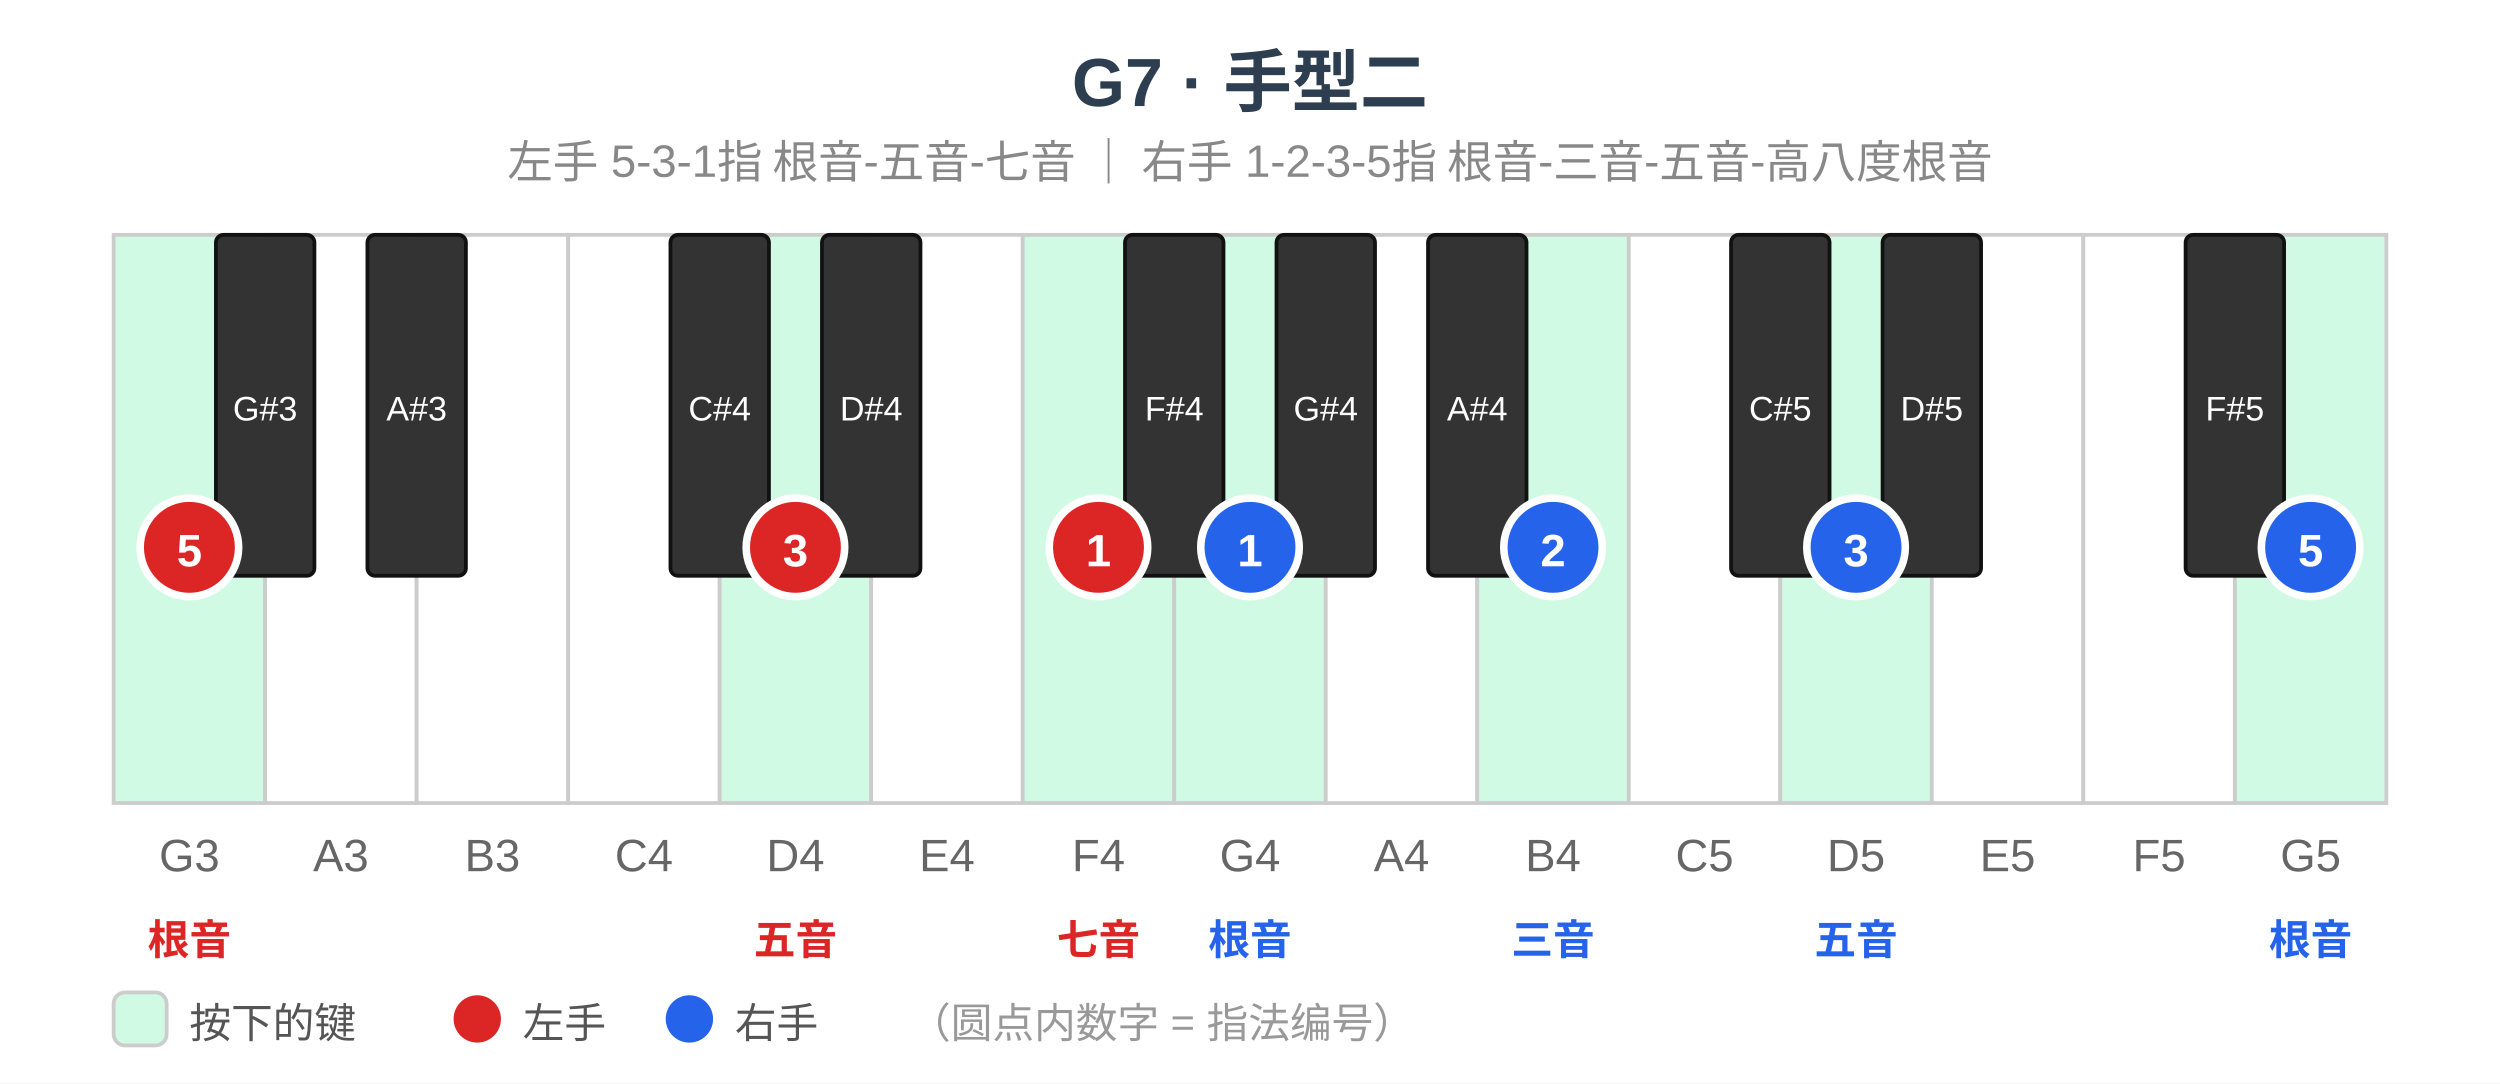
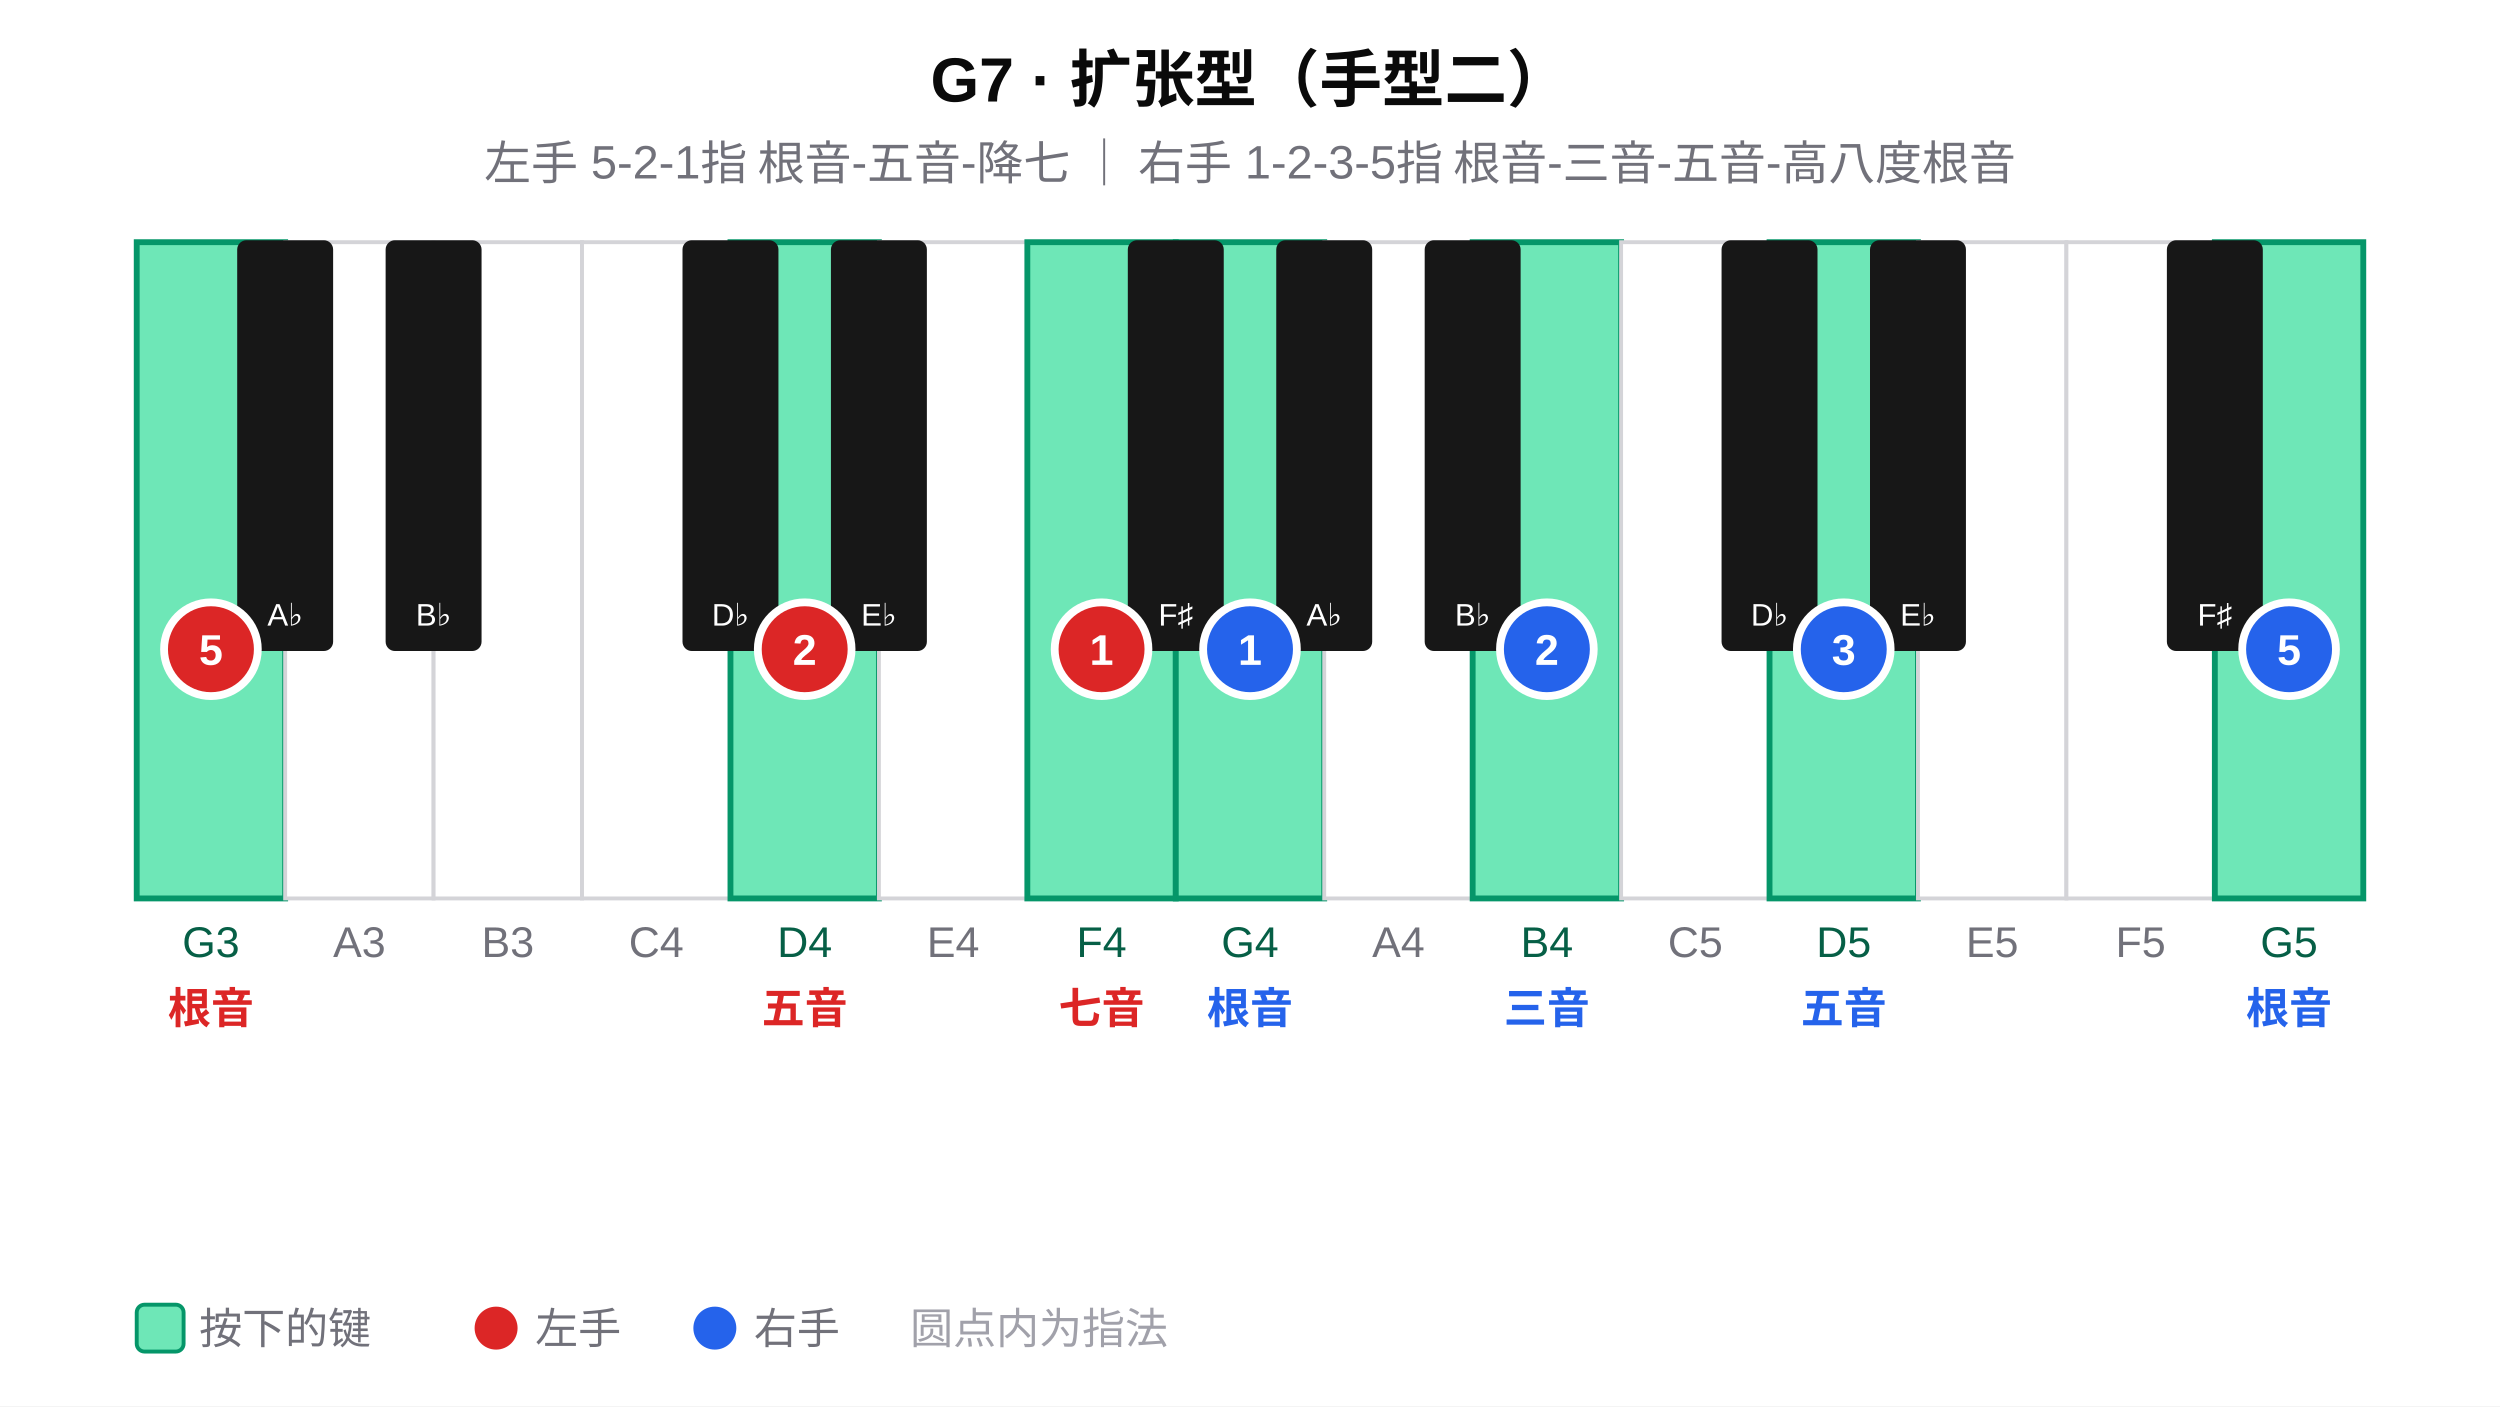
- <svg xmlns="http://www.w3.org/2000/svg" viewBox="0 0 660 286" width="660" height="286">
-   <rect width="660" height="286" fill="#ffffff" />
-   <text x="330.0" y="28" text-anchor="middle" font-family="Arial,sans-serif" font-size="18" font-weight="bold" fill="#2c3e50">G7 · 手型二</text>
-   <text x="330.0" y="47" text-anchor="middle" font-family="Arial,sans-serif" font-size="12" fill="#888">左手 5-3-1指 根音-五音-七音 ｜ 右手 1-2-3-5指 根音-三音-五音-高八度根音</text>
-   <rect x="30.0" y="62" width="40" height="150" fill="#d1fae5" stroke="#ccc" stroke-width="1" />
-   <text x="50.0" y="230" text-anchor="middle" font-family="Arial,sans-serif" font-size="12" fill="#666">G3</text>
-   <rect x="70.0" y="62" width="40" height="150" fill="white" stroke="#ccc" stroke-width="1" />
-   <text x="90.0" y="230" text-anchor="middle" font-family="Arial,sans-serif" font-size="12" fill="#666">A3</text>
-   <rect x="110.0" y="62" width="40" height="150" fill="white" stroke="#ccc" stroke-width="1" />
-   <text x="130.0" y="230" text-anchor="middle" font-family="Arial,sans-serif" font-size="12" fill="#666">B3</text>
-   <rect x="150.0" y="62" width="40" height="150" fill="white" stroke="#ccc" stroke-width="1" />
-   <text x="170.0" y="230" text-anchor="middle" font-family="Arial,sans-serif" font-size="12" fill="#666">C4</text>
-   <rect x="190.0" y="62" width="40" height="150" fill="#d1fae5" stroke="#ccc" stroke-width="1" />
-   <text x="210.0" y="230" text-anchor="middle" font-family="Arial,sans-serif" font-size="12" fill="#666">D4</text>
-   <rect x="230.0" y="62" width="40" height="150" fill="white" stroke="#ccc" stroke-width="1" />
-   <text x="250.0" y="230" text-anchor="middle" font-family="Arial,sans-serif" font-size="12" fill="#666">E4</text>
-   <rect x="270.0" y="62" width="40" height="150" fill="#d1fae5" stroke="#ccc" stroke-width="1" />
-   <text x="290.0" y="230" text-anchor="middle" font-family="Arial,sans-serif" font-size="12" fill="#666">F4</text>
-   <rect x="310.0" y="62" width="40" height="150" fill="#d1fae5" stroke="#ccc" stroke-width="1" />
-   <text x="330.0" y="230" text-anchor="middle" font-family="Arial,sans-serif" font-size="12" fill="#666">G4</text>
-   <rect x="350.0" y="62" width="40" height="150" fill="white" stroke="#ccc" stroke-width="1" />
-   <text x="370.0" y="230" text-anchor="middle" font-family="Arial,sans-serif" font-size="12" fill="#666">A4</text>
-   <rect x="390.0" y="62" width="40" height="150" fill="#d1fae5" stroke="#ccc" stroke-width="1" />
-   <text x="410.0" y="230" text-anchor="middle" font-family="Arial,sans-serif" font-size="12" fill="#666">B4</text>
-   <rect x="430.0" y="62" width="40" height="150" fill="white" stroke="#ccc" stroke-width="1" />
-   <text x="450.0" y="230" text-anchor="middle" font-family="Arial,sans-serif" font-size="12" fill="#666">C5</text>
-   <rect x="470.0" y="62" width="40" height="150" fill="#d1fae5" stroke="#ccc" stroke-width="1" />
-   <text x="490.0" y="230" text-anchor="middle" font-family="Arial,sans-serif" font-size="12" fill="#666">D5</text>
-   <rect x="510.0" y="62" width="40" height="150" fill="white" stroke="#ccc" stroke-width="1" />
-   <text x="530.0" y="230" text-anchor="middle" font-family="Arial,sans-serif" font-size="12" fill="#666">E5</text>
-   <rect x="550.0" y="62" width="40" height="150" fill="white" stroke="#ccc" stroke-width="1" />
-   <text x="570.0" y="230" text-anchor="middle" font-family="Arial,sans-serif" font-size="12" fill="#666">F5</text>
-   <rect x="590.0" y="62" width="40" height="150" fill="#d1fae5" stroke="#ccc" stroke-width="1" />
-   <text x="610.0" y="230" text-anchor="middle" font-family="Arial,sans-serif" font-size="12" fill="#666">G5</text>
-   <rect x="57.0" y="62" width="26" height="90" fill="#333" stroke="#111" stroke-width="1" rx="2" />
-   <text x="70.0" y="111.0" text-anchor="middle" font-family="Arial,sans-serif" font-size="9" fill="#fff">G#3</text>
-   <rect x="97.0" y="62" width="26" height="90" fill="#333" stroke="#111" stroke-width="1" rx="2" />
-   <text x="110.0" y="111.0" text-anchor="middle" font-family="Arial,sans-serif" font-size="9" fill="#fff">A#3</text>
-   <rect x="177.0" y="62" width="26" height="90" fill="#333" stroke="#111" stroke-width="1" rx="2" />
-   <text x="190.0" y="111.0" text-anchor="middle" font-family="Arial,sans-serif" font-size="9" fill="#fff">C#4</text>
-   <rect x="217.0" y="62" width="26" height="90" fill="#333" stroke="#111" stroke-width="1" rx="2" />
-   <text x="230.0" y="111.0" text-anchor="middle" font-family="Arial,sans-serif" font-size="9" fill="#fff">D#4</text>
-   <rect x="297.0" y="62" width="26" height="90" fill="#333" stroke="#111" stroke-width="1" rx="2" />
-   <text x="310.0" y="111.0" text-anchor="middle" font-family="Arial,sans-serif" font-size="9" fill="#fff">F#4</text>
-   <rect x="337.0" y="62" width="26" height="90" fill="#333" stroke="#111" stroke-width="1" rx="2" />
-   <text x="350.0" y="111.0" text-anchor="middle" font-family="Arial,sans-serif" font-size="9" fill="#fff">G#4</text>
-   <rect x="377.0" y="62" width="26" height="90" fill="#333" stroke="#111" stroke-width="1" rx="2" />
-   <text x="390.0" y="111.0" text-anchor="middle" font-family="Arial,sans-serif" font-size="9" fill="#fff">A#4</text>
-   <rect x="457.0" y="62" width="26" height="90" fill="#333" stroke="#111" stroke-width="1" rx="2" />
-   <text x="470.0" y="111.0" text-anchor="middle" font-family="Arial,sans-serif" font-size="9" fill="#fff">C#5</text>
-   <rect x="497.0" y="62" width="26" height="90" fill="#333" stroke="#111" stroke-width="1" rx="2" />
-   <text x="510.0" y="111.0" text-anchor="middle" font-family="Arial,sans-serif" font-size="9" fill="#fff">D#5</text>
-   <rect x="577.0" y="62" width="26" height="90" fill="#333" stroke="#111" stroke-width="1" rx="2" />
-   <text x="590.0" y="111.0" text-anchor="middle" font-family="Arial,sans-serif" font-size="9" fill="#fff">F#5</text>
-   <circle cx="50.0" cy="144.5" r="13" fill="#dc2626" stroke="white" stroke-width="2" />
-   <text x="50.0" y="149.5" text-anchor="middle" font-family="Arial,sans-serif" font-size="12" font-weight="bold" fill="white">5</text>
-   <text x="50.0" y="252" text-anchor="middle" font-family="Arial,sans-serif" font-size="11" font-weight="bold" fill="#dc2626">根音</text>
-   <circle cx="210.0" cy="144.5" r="13" fill="#dc2626" stroke="white" stroke-width="2" />
-   <text x="210.0" y="149.5" text-anchor="middle" font-family="Arial,sans-serif" font-size="12" font-weight="bold" fill="white">3</text>
-   <text x="210.0" y="252" text-anchor="middle" font-family="Arial,sans-serif" font-size="11" font-weight="bold" fill="#dc2626">五音</text>
-   <circle cx="290.0" cy="144.5" r="13" fill="#dc2626" stroke="white" stroke-width="2" />
-   <text x="290.0" y="149.5" text-anchor="middle" font-family="Arial,sans-serif" font-size="12" font-weight="bold" fill="white">1</text>
-   <text x="290.0" y="252" text-anchor="middle" font-family="Arial,sans-serif" font-size="11" font-weight="bold" fill="#dc2626">七音</text>
-   <circle cx="330.0" cy="144.5" r="13" fill="#2563eb" stroke="white" stroke-width="2" />
-   <text x="330.0" y="149.5" text-anchor="middle" font-family="Arial,sans-serif" font-size="12" font-weight="bold" fill="white">1</text>
-   <text x="330.0" y="252" text-anchor="middle" font-family="Arial,sans-serif" font-size="11" font-weight="bold" fill="#2563eb">根音</text>
-   <circle cx="410.0" cy="144.5" r="13" fill="#2563eb" stroke="white" stroke-width="2" />
-   <text x="410.0" y="149.5" text-anchor="middle" font-family="Arial,sans-serif" font-size="12" font-weight="bold" fill="white">2</text>
-   <text x="410.0" y="252" text-anchor="middle" font-family="Arial,sans-serif" font-size="11" font-weight="bold" fill="#2563eb">三音</text>
-   <circle cx="490.0" cy="144.5" r="13" fill="#2563eb" stroke="white" stroke-width="2" />
-   <text x="490.0" y="149.5" text-anchor="middle" font-family="Arial,sans-serif" font-size="12" font-weight="bold" fill="white">3</text>
-   <text x="490.0" y="252" text-anchor="middle" font-family="Arial,sans-serif" font-size="11" font-weight="bold" fill="#2563eb">五音</text>
-   <circle cx="610.0" cy="144.5" r="13" fill="#2563eb" stroke="white" stroke-width="2" />
-   <text x="610.0" y="149.5" text-anchor="middle" font-family="Arial,sans-serif" font-size="12" font-weight="bold" fill="white">5</text>
-   <text x="610.0" y="252" text-anchor="middle" font-family="Arial,sans-serif" font-size="11" font-weight="bold" fill="#2563eb">根音</text>
-   <rect x="30.0" y="262" width="14" height="14" rx="3" fill="#d1fae5" stroke="#ccc" stroke-width="1" />
-   <text x="50.0" y="274" font-family="Arial,sans-serif" font-size="11" fill="#555">按下的键</text>
-   <circle cx="126.0" cy="269" r="7" fill="#dc2626" stroke="white" stroke-width="1.5" />
-   <text x="138.0" y="274" font-family="Arial,sans-serif" font-size="11" fill="#555">左手</text>
-   <circle cx="182.0" cy="269" r="7" fill="#2563eb" stroke="white" stroke-width="1.5" />
-   <text x="194.0" y="274" font-family="Arial,sans-serif" font-size="11" fill="#555">右手</text>
-   <text x="240.0" y="274" font-family="Arial,sans-serif" font-size="11" fill="#999">（圆点内数字 = 指法编号）</text>
+ <svg xmlns="http://www.w3.org/2000/svg" viewBox="0 0 640 360" width="640" height="360">
+   <rect width="640" height="360" fill="#FFFFFF" />
+   <text x="320.0" y="26" text-anchor="middle" font-family="Arial, Helvetica, sans-serif" font-size="16" font-weight="bold" fill="#0A0A0A">G7 · 扩张型（手型二）</text>
+   <text x="320.0" y="46" text-anchor="middle" font-family="Arial, Helvetica, sans-serif" font-size="12" fill="#71717A">左手 5-2-1指 根音-五音-降七 ｜ 右手 1-2-3-5指 根音-三音-五音-高八度根音</text>
+   <rect x="35.00" y="62.00" width="38.00" height="168.00" rx="0" ry="0" fill="#6EE7B7" stroke="#059669" stroke-width="1.5" />
+   <text x="54.00" y="245.00" text-anchor="middle" font-family="Arial, Helvetica, sans-serif" font-size="11" fill="#065F46">G3</text>
+   <rect x="73.00" y="62.00" width="38.00" height="168.00" rx="0" ry="0" fill="#FFFFFF" stroke="#D4D4D8" stroke-width="1" />
+   <text x="92.00" y="245.00" text-anchor="middle" font-family="Arial, Helvetica, sans-serif" font-size="11" fill="#71717A">A3</text>
+   <rect x="111.00" y="62.00" width="38.00" height="168.00" rx="0" ry="0" fill="#FFFFFF" stroke="#D4D4D8" stroke-width="1" />
+   <text x="130.00" y="245.00" text-anchor="middle" font-family="Arial, Helvetica, sans-serif" font-size="11" fill="#71717A">B3</text>
+   <rect x="149.00" y="62.00" width="38.00" height="168.00" rx="0" ry="0" fill="#FFFFFF" stroke="#D4D4D8" stroke-width="1" />
+   <text x="168.00" y="245.00" text-anchor="middle" font-family="Arial, Helvetica, sans-serif" font-size="11" fill="#71717A">C4</text>
+   <rect x="187.00" y="62.00" width="38.00" height="168.00" rx="0" ry="0" fill="#6EE7B7" stroke="#059669" stroke-width="1.5" />
+   <text x="206.00" y="245.00" text-anchor="middle" font-family="Arial, Helvetica, sans-serif" font-size="11" fill="#065F46">D4</text>
+   <rect x="225.00" y="62.00" width="38.00" height="168.00" rx="0" ry="0" fill="#FFFFFF" stroke="#D4D4D8" stroke-width="1" />
+   <text x="244.00" y="245.00" text-anchor="middle" font-family="Arial, Helvetica, sans-serif" font-size="11" fill="#71717A">E4</text>
+   <rect x="263.00" y="62.00" width="38.00" height="168.00" rx="0" ry="0" fill="#6EE7B7" stroke="#059669" stroke-width="1.5" />
+   <text x="282.00" y="245.00" text-anchor="middle" font-family="Arial, Helvetica, sans-serif" font-size="11" fill="#065F46">F4</text>
+   <rect x="301.00" y="62.00" width="38.00" height="168.00" rx="0" ry="0" fill="#6EE7B7" stroke="#059669" stroke-width="1.5" />
+   <text x="320.00" y="245.00" text-anchor="middle" font-family="Arial, Helvetica, sans-serif" font-size="11" fill="#065F46">G4</text>
+   <rect x="339.00" y="62.00" width="38.00" height="168.00" rx="0" ry="0" fill="#FFFFFF" stroke="#D4D4D8" stroke-width="1" />
+   <text x="358.00" y="245.00" text-anchor="middle" font-family="Arial, Helvetica, sans-serif" font-size="11" fill="#71717A">A4</text>
+   <rect x="377.00" y="62.00" width="38.00" height="168.00" rx="0" ry="0" fill="#6EE7B7" stroke="#059669" stroke-width="1.5" />
+   <text x="396.00" y="245.00" text-anchor="middle" font-family="Arial, Helvetica, sans-serif" font-size="11" fill="#065F46">B4</text>
+   <rect x="415.00" y="62.00" width="38.00" height="168.00" rx="0" ry="0" fill="#FFFFFF" stroke="#D4D4D8" stroke-width="1" />
+   <text x="434.00" y="245.00" text-anchor="middle" font-family="Arial, Helvetica, sans-serif" font-size="11" fill="#71717A">C5</text>
+   <rect x="453.00" y="62.00" width="38.00" height="168.00" rx="0" ry="0" fill="#6EE7B7" stroke="#059669" stroke-width="1.5" />
+   <text x="472.00" y="245.00" text-anchor="middle" font-family="Arial, Helvetica, sans-serif" font-size="11" fill="#065F46">D5</text>
+   <rect x="491.00" y="62.00" width="38.00" height="168.00" rx="0" ry="0" fill="#FFFFFF" stroke="#D4D4D8" stroke-width="1" />
+   <text x="510.00" y="245.00" text-anchor="middle" font-family="Arial, Helvetica, sans-serif" font-size="11" fill="#71717A">E5</text>
+   <rect x="529.00" y="62.00" width="38.00" height="168.00" rx="0" ry="0" fill="#FFFFFF" stroke="#D4D4D8" stroke-width="1" />
+   <text x="548.00" y="245.00" text-anchor="middle" font-family="Arial, Helvetica, sans-serif" font-size="11" fill="#71717A">F5</text>
+   <rect x="567.00" y="62.00" width="38.00" height="168.00" rx="0" ry="0" fill="#6EE7B7" stroke="#059669" stroke-width="1.5" />
+   <text x="586.00" y="245.00" text-anchor="middle" font-family="Arial, Helvetica, sans-serif" font-size="11" fill="#065F46">G5</text>
+   <rect x="61.22" y="62.00" width="23.56" height="104.16" rx="1.88" fill="#171717" stroke="#171717" stroke-width="1" />
+   <text x="73.00" y="160.16" text-anchor="middle" font-family="Arial, Helvetica, sans-serif" font-size="8" fill="#FFFFFF">A♭</text>
+   <rect x="99.22" y="62.00" width="23.56" height="104.16" rx="1.88" fill="#171717" stroke="#171717" stroke-width="1" />
+   <text x="111.00" y="160.16" text-anchor="middle" font-family="Arial, Helvetica, sans-serif" font-size="8" fill="#FFFFFF">B♭</text>
+   <rect x="175.22" y="62.00" width="23.56" height="104.16" rx="1.88" fill="#171717" stroke="#171717" stroke-width="1" />
+   <text x="187.00" y="160.16" text-anchor="middle" font-family="Arial, Helvetica, sans-serif" font-size="8" fill="#FFFFFF">D♭</text>
+   <rect x="213.22" y="62.00" width="23.56" height="104.16" rx="1.88" fill="#171717" stroke="#171717" stroke-width="1" />
+   <text x="225.00" y="160.16" text-anchor="middle" font-family="Arial, Helvetica, sans-serif" font-size="8" fill="#FFFFFF">E♭</text>
+   <rect x="289.22" y="62.00" width="23.56" height="104.16" rx="1.88" fill="#171717" stroke="#171717" stroke-width="1" />
+   <text x="301.00" y="160.16" text-anchor="middle" font-family="Arial, Helvetica, sans-serif" font-size="8" fill="#FFFFFF">F♯</text>
+   <rect x="327.22" y="62.00" width="23.56" height="104.16" rx="1.88" fill="#171717" stroke="#171717" stroke-width="1" />
+   <text x="339.00" y="160.16" text-anchor="middle" font-family="Arial, Helvetica, sans-serif" font-size="8" fill="#FFFFFF">A♭</text>
+   <rect x="365.22" y="62.00" width="23.56" height="104.16" rx="1.88" fill="#171717" stroke="#171717" stroke-width="1" />
+   <text x="377.00" y="160.16" text-anchor="middle" font-family="Arial, Helvetica, sans-serif" font-size="8" fill="#FFFFFF">B♭</text>
+   <rect x="441.22" y="62.00" width="23.56" height="104.16" rx="1.88" fill="#171717" stroke="#171717" stroke-width="1" />
+   <text x="453.00" y="160.16" text-anchor="middle" font-family="Arial, Helvetica, sans-serif" font-size="8" fill="#FFFFFF">D♭</text>
+   <rect x="479.22" y="62.00" width="23.56" height="104.16" rx="1.88" fill="#171717" stroke="#171717" stroke-width="1" />
+   <text x="491.00" y="160.16" text-anchor="middle" font-family="Arial, Helvetica, sans-serif" font-size="8" fill="#FFFFFF">E♭</text>
+   <rect x="555.22" y="62.00" width="23.56" height="104.16" rx="1.88" fill="#171717" stroke="#171717" stroke-width="1" />
+   <text x="567.00" y="160.16" text-anchor="middle" font-family="Arial, Helvetica, sans-serif" font-size="8" fill="#FFFFFF">F♯</text>
+   <circle cx="54.0" cy="166.2" r="12" fill="#DC2626" stroke="#FFFFFF" stroke-width="2" />
+   <text x="54.0" y="170.2" text-anchor="middle" font-family="Arial, Helvetica, sans-serif" font-size="11" font-weight="bold" fill="#FFFFFF">5</text>
+   <text x="54.0" y="262" text-anchor="middle" font-family="Arial, Helvetica, sans-serif" font-size="11" font-weight="bold" fill="#DC2626">根音</text>
+   <circle cx="206.0" cy="166.2" r="12" fill="#DC2626" stroke="#FFFFFF" stroke-width="2" />
+   <text x="206.0" y="170.2" text-anchor="middle" font-family="Arial, Helvetica, sans-serif" font-size="11" font-weight="bold" fill="#FFFFFF">2</text>
+   <text x="206.0" y="262" text-anchor="middle" font-family="Arial, Helvetica, sans-serif" font-size="11" font-weight="bold" fill="#DC2626">五音</text>
+   <circle cx="282.0" cy="166.2" r="12" fill="#DC2626" stroke="#FFFFFF" stroke-width="2" />
+   <text x="282.0" y="170.2" text-anchor="middle" font-family="Arial, Helvetica, sans-serif" font-size="11" font-weight="bold" fill="#FFFFFF">1</text>
+   <text x="282.0" y="262" text-anchor="middle" font-family="Arial, Helvetica, sans-serif" font-size="11" font-weight="bold" fill="#DC2626">七音</text>
+   <circle cx="320.0" cy="166.2" r="12" fill="#2563EB" stroke="#FFFFFF" stroke-width="2" />
+   <text x="320.0" y="170.2" text-anchor="middle" font-family="Arial, Helvetica, sans-serif" font-size="11" font-weight="bold" fill="#FFFFFF">1</text>
+   <text x="320.0" y="262" text-anchor="middle" font-family="Arial, Helvetica, sans-serif" font-size="11" font-weight="bold" fill="#2563EB">根音</text>
+   <circle cx="396.0" cy="166.2" r="12" fill="#2563EB" stroke="#FFFFFF" stroke-width="2" />
+   <text x="396.0" y="170.2" text-anchor="middle" font-family="Arial, Helvetica, sans-serif" font-size="11" font-weight="bold" fill="#FFFFFF">2</text>
+   <text x="396.0" y="262" text-anchor="middle" font-family="Arial, Helvetica, sans-serif" font-size="11" font-weight="bold" fill="#2563EB">三音</text>
+   <circle cx="472.0" cy="166.2" r="12" fill="#2563EB" stroke="#FFFFFF" stroke-width="2" />
+   <text x="472.0" y="170.2" text-anchor="middle" font-family="Arial, Helvetica, sans-serif" font-size="11" font-weight="bold" fill="#FFFFFF">3</text>
+   <text x="472.0" y="262" text-anchor="middle" font-family="Arial, Helvetica, sans-serif" font-size="11" font-weight="bold" fill="#2563EB">五音</text>
+   <circle cx="586.0" cy="166.2" r="12" fill="#2563EB" stroke="#FFFFFF" stroke-width="2" />
+   <text x="586.0" y="170.2" text-anchor="middle" font-family="Arial, Helvetica, sans-serif" font-size="11" font-weight="bold" fill="#FFFFFF">5</text>
+   <text x="586.0" y="262" text-anchor="middle" font-family="Arial, Helvetica, sans-serif" font-size="11" font-weight="bold" fill="#2563EB">根音</text>
+   <rect x="35.0" y="334" width="12" height="12" rx="2" fill="#6EE7B7" stroke="#059669" stroke-width="1" />
+   <text x="51.0" y="344" font-family="Arial, Helvetica, sans-serif" font-size="11" fill="#71717A">按下的键</text>
+   <circle cx="127.0" cy="340" r="6" fill="#DC2626" stroke="#FFFFFF" stroke-width="1" />
+   <text x="137.0" y="344" font-family="Arial, Helvetica, sans-serif" font-size="11" fill="#71717A">左手</text>
+   <circle cx="183.0" cy="340" r="6" fill="#2563EB" stroke="#FFFFFF" stroke-width="1" />
+   <text x="193.0" y="344" font-family="Arial, Helvetica, sans-serif" font-size="11" fill="#71717A">右手</text>
+   <text x="233.0" y="344" font-family="Arial, Helvetica, sans-serif" font-size="11" fill="#A1A1AA">圆点内为指法</text>
</svg>
